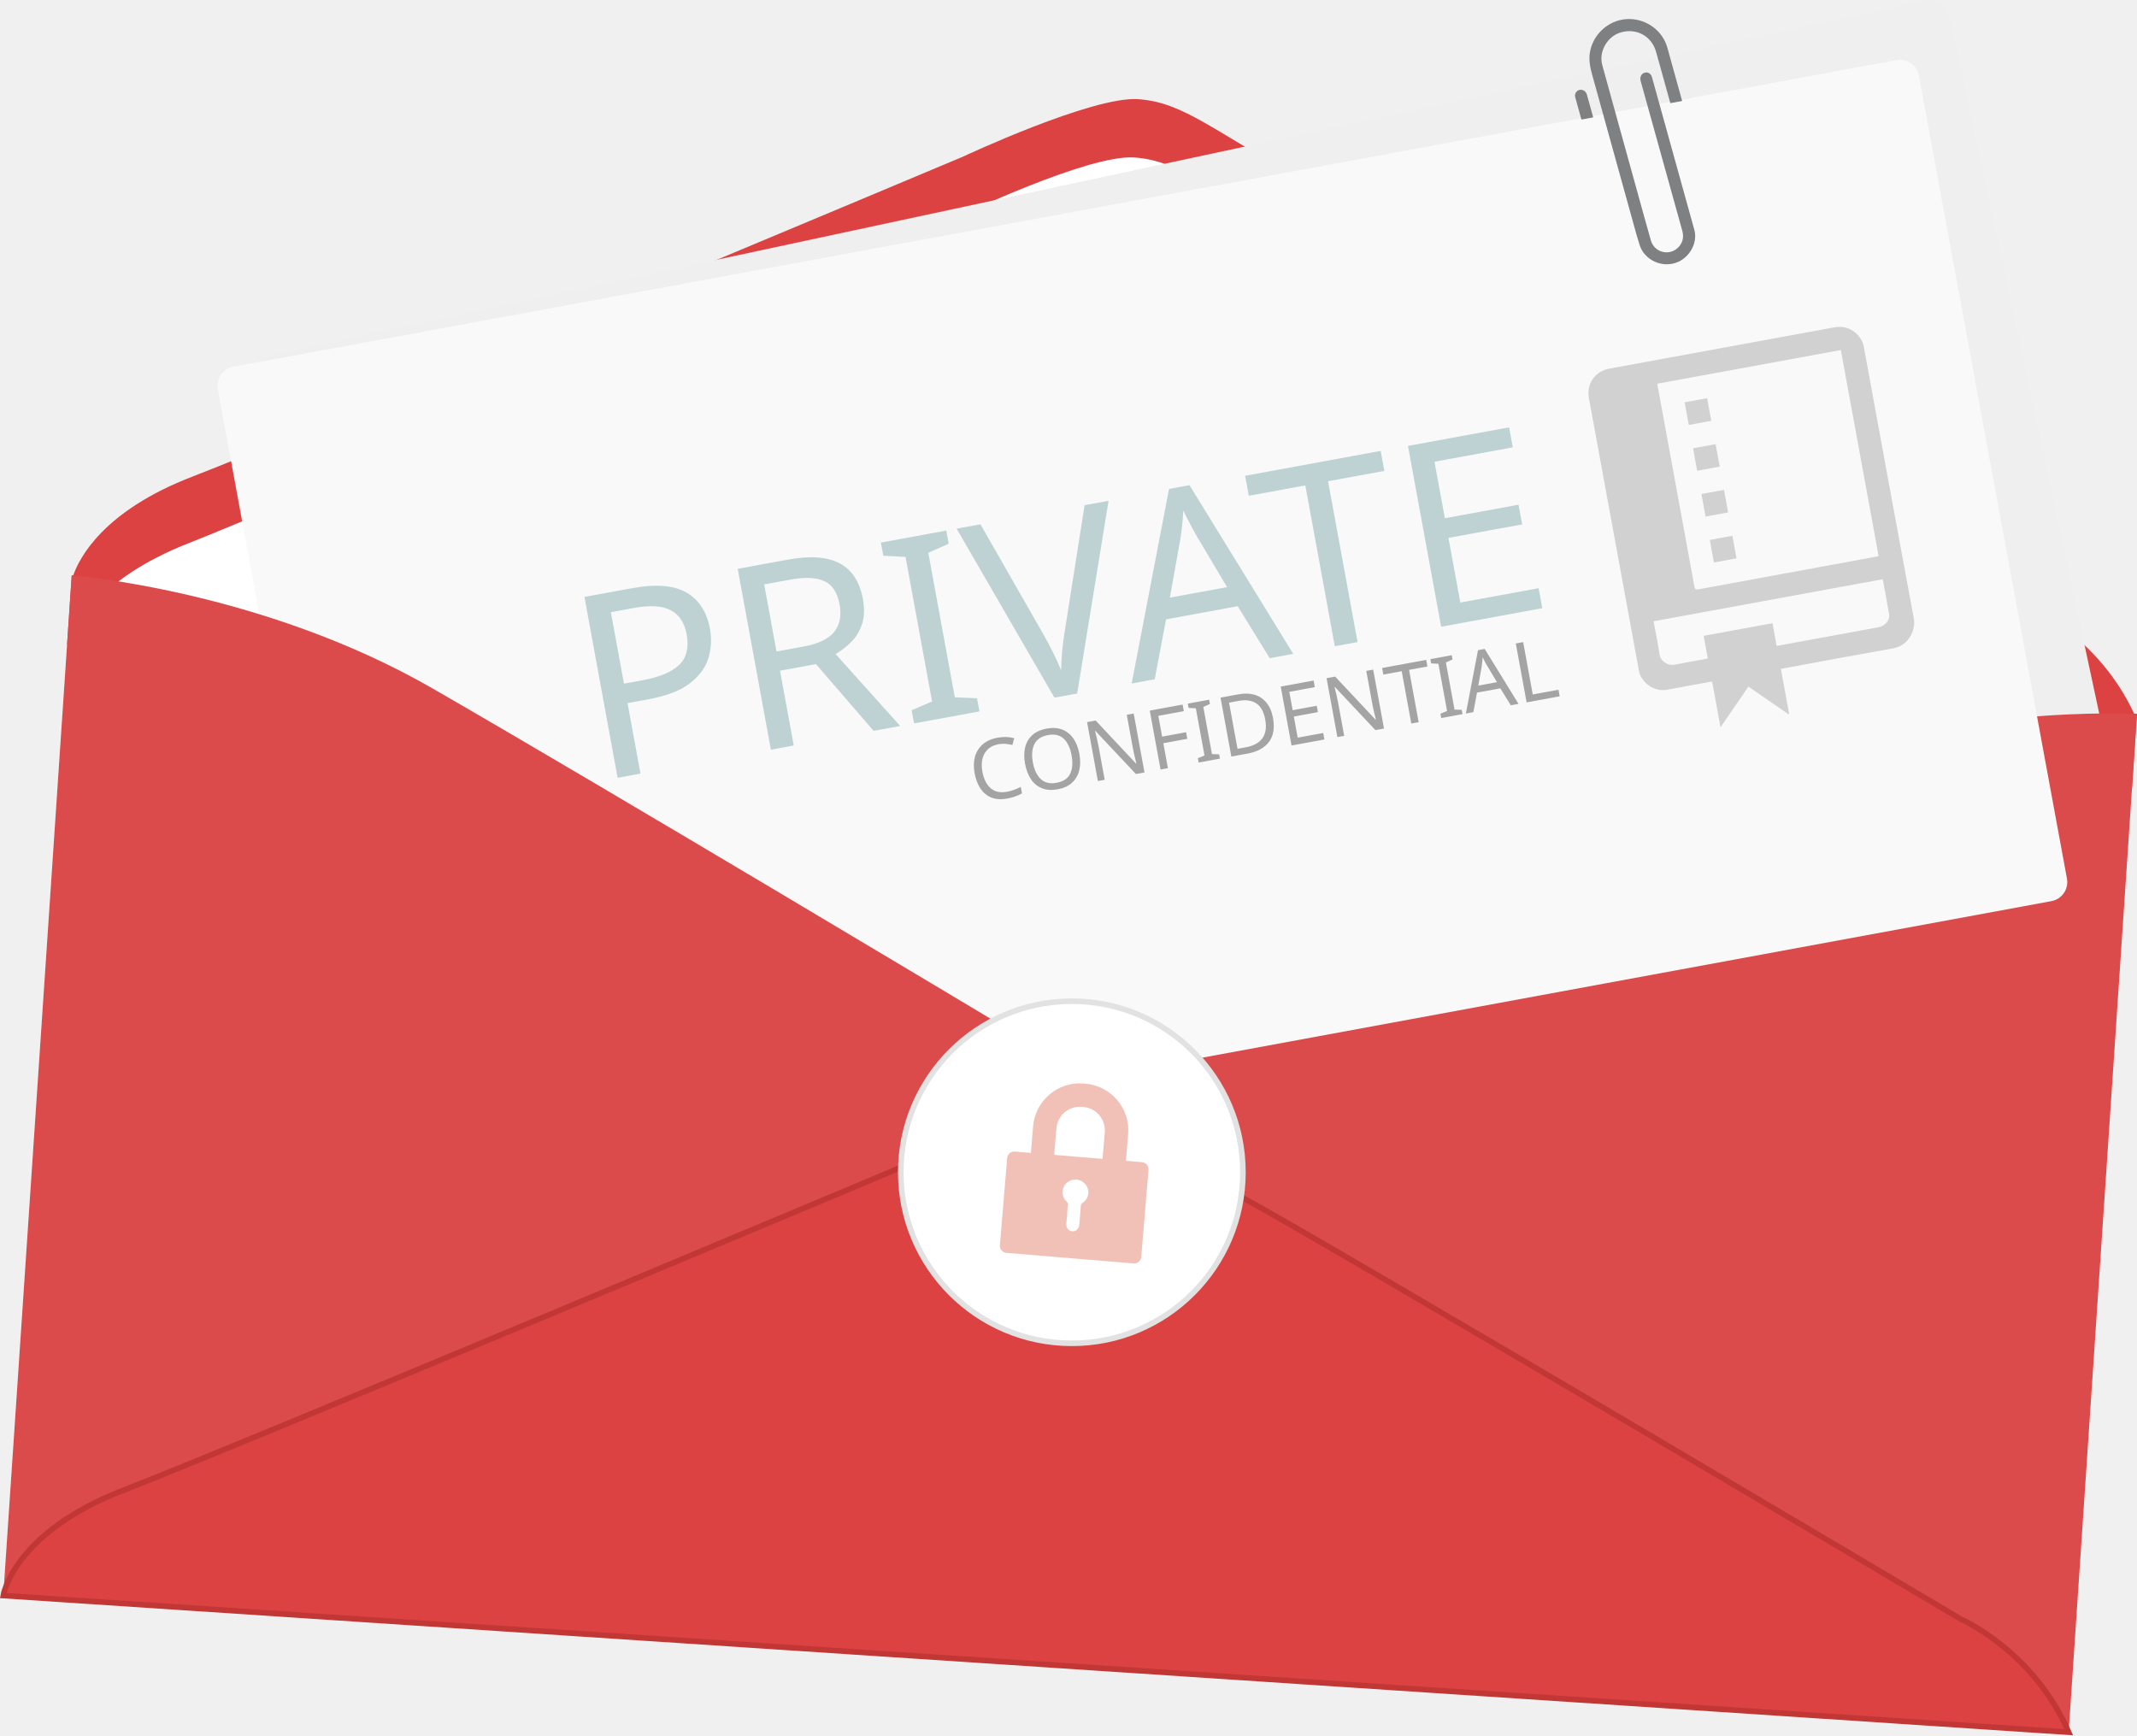
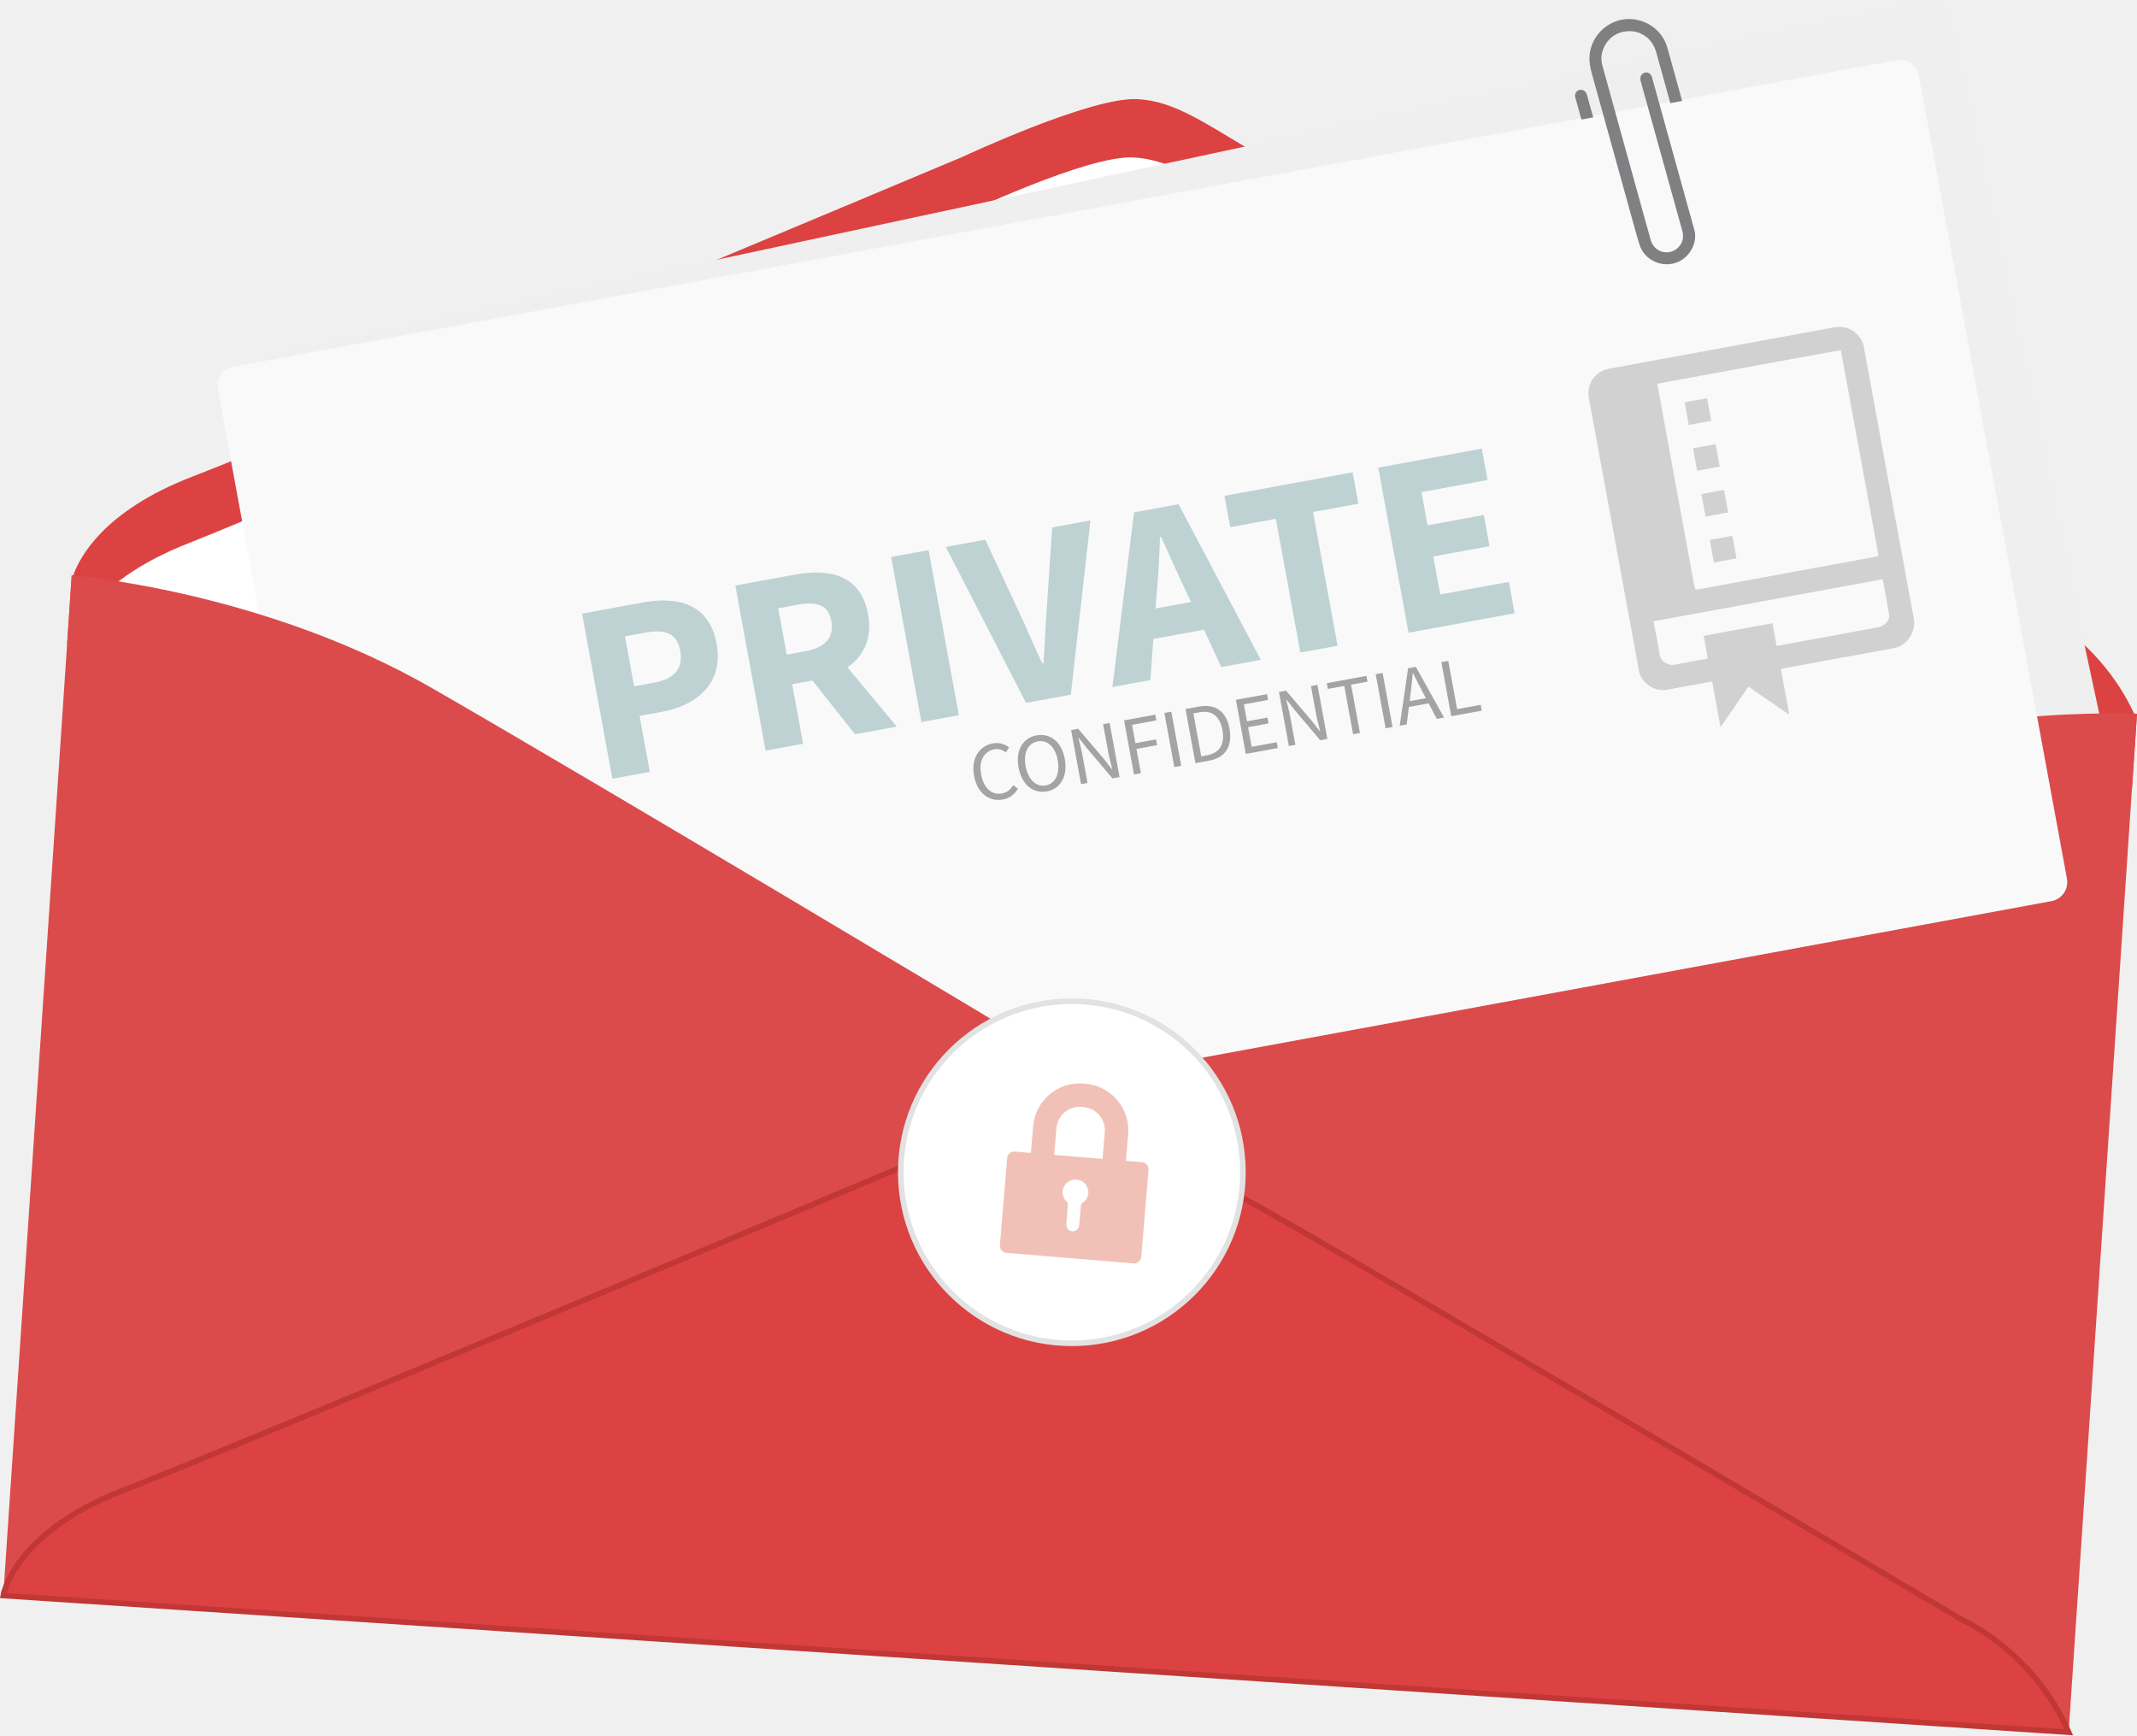
<svg xmlns="http://www.w3.org/2000/svg" version="1.1" id="Layer_1" x="0px" y="0px" width="298.708px" height="242.575px" viewBox="0 0 298.708 242.575" enable-background="new 0 0 298.708 242.575" xml:space="preserve">
-   <path fill="#FFFFFF" d="M298.661,100.503L298.661,100.503c0.001-0.002,0-0.002,0-0.002l0.047-0.7l-0.407-0.06  c-5.011-10.791-14.729-15.059-14.729-15.059S196.567,33.07,183.06,25.701c-13.508-7.368-17.548-11.408-23.981-11.84  c-6.433-0.432-24.513,8.053-24.513,8.053S42.314,60.682,26.836,66.644c-12.385,4.771-15.748,11.34-16.601,13.783l-0.212,0.002  L0.454,223.038l288.11,19.065l0.574,0.307l0.018-0.268h0.002l-0.001-0.004L298.661,100.503z" />
+   <path fill="#FFFFFF" d="M298.661,100.503L298.661,100.503c0.002-0.002,0-0.002,0-0.002l0.047-0.7l-0.406-0.06  c-5.012-10.791-14.729-15.059-14.729-15.059S196.567,33.07,183.06,25.701c-13.509-7.368-17.548-11.408-23.981-11.84  c-6.433-0.432-24.513,8.053-24.513,8.053s-92.252,38.768-107.73,44.73c-12.385,4.771-15.748,11.34-16.601,13.783l-0.212,0.002  L0.454,223.038l288.11,19.065l0.574,0.308l0.019-0.269h0.002l-0.002-0.004L298.661,100.503z" />
  <g>
    <g>
-       <path fill="#DC4242" d="M298.661,100.5l0.047-0.699l-0.407-0.06c-5.011-10.791-14.729-15.059-14.729-15.059    S196.567,33.07,183.06,25.701c-13.508-7.368-17.548-11.408-23.981-11.84c-6.433-0.432-24.513,8.053-24.513,8.053    S42.314,60.682,26.836,66.644c-12.385,4.771-15.748,11.34-16.601,13.783l-0.212,0.002l-0.647,9.657L9.577,90.1    c0.839-2.465,4.188-9.204,16.632-14.104c15.487-6.099,107.798-45.741,107.798-45.741s18.092-8.674,24.524-8.241    c6.434,0.432,10.47,4.544,23.968,12.039c13.499,7.494,100.444,59.996,100.444,59.996s9.746,4.352,14.733,15.384l0.383,0.026    l0.602-8.955h0.001C298.662,100.501,298.661,100.501,298.661,100.5z" />
+       <path fill="#DC4242" d="M298.661,100.5l0.047-0.699l-0.406-0.06c-5.012-10.791-14.729-15.059-14.729-15.059    S196.567,33.07,183.06,25.701c-13.509-7.368-17.548-11.408-23.981-11.84c-6.433-0.432-24.513,8.053-24.513,8.053    s-92.252,38.768-107.73,44.73c-12.385,4.771-15.748,11.34-16.601,13.783l-0.212,0.002l-0.647,9.657L9.577,90.1    c0.839-2.465,4.188-9.204,16.632-14.104c15.487-6.099,107.798-45.741,107.798-45.741s18.092-8.674,24.525-8.241    c6.434,0.432,10.469,4.544,23.967,12.039c13.5,7.494,100.444,59.996,100.444,59.996s9.746,4.352,14.733,15.384l0.383,0.026    l0.602-8.955h0.002C298.663,100.501,298.661,100.501,298.661,100.5z" />
    </g>
  </g>
-   <path fill="#EF4137" d="M298.014,110.154l0.046-0.695l-0.383-0.026C297.787,109.676,297.909,109.904,298.014,110.154z" />
+   <path fill="#EF4137" d="M298.014,110.154l0.046-0.695l-0.384-0.026C297.788,109.676,297.909,109.904,298.014,110.154z" />
  <g>
    <g>
      <g>
-         <path fill="#EFEFEF" d="M296.429,113.738c0.312,1.453-0.622,2.896-2.075,3.208L63.22,166.494     c-1.453,0.312-2.896-0.622-3.208-2.075L36.089,52.816c-0.312-1.453,0.622-2.896,2.075-3.208L269.295,0.06     c1.453-0.312,2.896,0.622,3.208,2.075L296.429,113.738z" />
+         <path fill="#EFEFEF" d="M296.429,113.738c0.312,1.453-0.622,2.896-2.075,3.208L63.22,166.495     c-1.453,0.312-2.896-0.623-3.208-2.076L36.089,52.816c-0.312-1.453,0.622-2.896,2.075-3.208L269.295,0.06     c1.453-0.312,2.896,0.622,3.207,2.075L296.429,113.738z" />
      </g>
    </g>
  </g>
-   <path fill="#DB4B4B" d="M289.139,242.41l9.569-142.608c0,0-26.559-1.513-52.028,8.895c-25.469,10.407-85.078,36.024-85.078,36.024  s-9.669,3.659-9.975,8.216c-0.307,4.558,1.834,16.817,1.834,16.817L289.139,242.41z" />
+   <path fill="#DB4B4B" d="M289.139,242.411l9.568-142.609c0,0-26.559-1.513-52.027,8.896c-25.469,10.407-85.078,36.024-85.078,36.024  s-9.669,3.658-9.975,8.216c-0.308,4.558,1.834,16.817,1.834,16.817L289.139,242.411z" />
  <g>
    <g>
-       <path fill="#F9F9FA" d="M288.917,122.82c0.27,1.461-0.705,2.877-2.167,3.146L54.283,168.824c-1.461,0.269-2.877-0.706-3.146-2.168    L30.445,54.41c-0.27-1.461,0.705-2.877,2.166-3.146L265.078,8.406c1.461-0.269,2.877,0.706,3.146,2.168L288.917,122.82z" />
+       <path fill="#F9F9FA" d="M288.917,122.82c0.271,1.462-0.705,2.878-2.166,3.146L54.283,168.825    c-1.461,0.268-2.877-0.707-3.146-2.168L30.445,54.41c-0.27-1.461,0.705-2.877,2.166-3.146L265.079,8.406    c1.461-0.269,2.877,0.706,3.146,2.168L288.917,122.82z" />
    </g>
  </g>
  <g>
    <g>
-       <path fill="#7F8082" d="M221.626,12.859c-0.247-0.293-0.653-0.393-0.991-0.239c-0.344,0.155-0.532,0.52-0.464,0.903    c0.017,0.092,0.045,0.182,0.071,0.274c0.269,0.972,0.537,1.942,0.807,2.915l1.65-0.305c-0.266-0.959-0.532-1.918-0.799-2.879    C221.836,13.294,221.789,13.054,221.626,12.859z" />
-       <path fill="#7F8082" d="M230.919,10.82c-0.146-0.523-0.528-0.775-0.987-0.671c-0.455,0.104-0.726,0.562-0.625,1.072    c0.031,0.159,0.082,0.315,0.125,0.472c0.314,1.137,4.118,14.831,5.709,20.54c0.247,0.888,0.1,1.674-0.533,2.327    c-1.242,1.287-3.37,0.751-3.859-0.97c-0.767-2.706-1.509-5.421-2.261-8.134c-0.889-3.208-1.778-6.415-2.667-9.624    c-0.624-2.253-1.247-4.509-1.865-6.764c-0.51-1.863,0.721-3.981,2.57-4.531c2.224-0.659,4.351,0.507,4.97,2.743    c0.662,2.38,1.321,4.76,1.982,7.139l1.651-0.303c-0.679-2.445-1.356-4.892-2.034-7.337c-0.089-0.327-0.197-0.644-0.344-0.952    c-1.046-2.213-3.51-3.5-5.939-3.094c-2.395,0.4-4.297,2.391-4.603,4.781c-0.122,0.963,0.054,1.887,0.306,2.801    c0.538,1.943,1.077,3.885,1.615,5.828c1.539,5.555,3.077,11.107,4.618,16.661c0.131,0.469,0.284,0.931,0.424,1.397    c0.656,2.192,3.289,3.393,5.46,2.379c1.655-0.774,2.673-2.736,2.205-4.436C235.231,26.327,231.276,12.112,230.919,10.82z" />
+       <path fill="#7F8082" d="M221.625,12.859c-0.246-0.293-0.652-0.393-0.99-0.239c-0.344,0.155-0.532,0.52-0.465,0.903    c0.018,0.092,0.045,0.182,0.072,0.274c0.268,0.972,0.536,1.942,0.807,2.915l1.65-0.305c-0.267-0.959-0.533-1.918-0.8-2.879    C221.836,13.294,221.79,13.054,221.625,12.859z" />
+       <path fill="#7F8082" d="M230.918,10.82c-0.146-0.523-0.527-0.775-0.986-0.671c-0.455,0.104-0.727,0.562-0.625,1.072    c0.031,0.159,0.082,0.315,0.125,0.472c0.314,1.137,4.117,14.831,5.709,20.54c0.247,0.888,0.1,1.674-0.533,2.327    c-1.242,1.287-3.37,0.751-3.859-0.97c-0.767-2.706-1.508-5.421-2.261-8.134c-0.889-3.208-1.778-6.415-2.667-9.624    c-0.623-2.253-1.246-4.509-1.865-6.764c-0.51-1.863,0.721-3.981,2.57-4.531c2.225-0.659,4.352,0.507,4.971,2.743    c0.662,2.38,1.32,4.76,1.981,7.139l1.651-0.303c-0.68-2.445-1.356-4.892-2.034-7.337c-0.089-0.327-0.197-0.644-0.345-0.952    c-1.045-2.213-3.51-3.5-5.938-3.094c-2.396,0.4-4.297,2.391-4.603,4.781c-0.123,0.963,0.054,1.887,0.306,2.801    c0.538,1.943,1.077,3.885,1.614,5.828c1.539,5.555,3.078,11.107,4.619,16.661c0.131,0.469,0.283,0.931,0.424,1.397    c0.656,2.192,3.289,3.393,5.459,2.379c1.656-0.774,2.674-2.736,2.205-4.436C235.231,26.327,231.276,12.112,230.918,10.82z" />
    </g>
  </g>
  <g opacity="0.4">
    <g>
      <g>
-         <path fill-rule="evenodd" clip-rule="evenodd" fill="#969696" d="M260.533,48.519c-0.119-0.651-0.395-1.207-0.849-1.684     c-0.922-0.965-2.022-1.311-3.338-1.068c-8.072,1.487-16.146,2.965-24.218,4.445c-2.401,0.44-4.803,0.874-7.199,1.323     c-1.997,0.376-3.197,2.132-2.834,4.116c2.322,12.66,4.643,25.32,6.969,37.977c0.041,0.229,0.089,0.459,0.174,0.671     c0.475,1.188,1.976,2.47,3.884,2.104c1.903-0.364,3.809-0.703,5.713-1.052c0.142-0.025,0.284-0.054,0.482-0.087     c0.391,2.132,0.771,4.206,1.174,6.402c1.345-1.955,2.614-3.807,3.905-5.688c1.879,1.297,3.735,2.579,5.591,3.861     c0.032-0.021,0.063-0.041,0.093-0.061c-0.381-2.085-0.764-4.169-1.151-6.279c0.197-0.038,0.357-0.066,0.516-0.096     c5.07-0.93,10.135-1.877,15.208-2.78c2.186-0.39,3.146-2.624,2.864-4.134C265.16,73.84,262.853,61.177,260.533,48.519z      M264.061,85.908c0.126,0.778-0.583,1.595-1.447,1.764c-0.842,0.166-1.69,0.312-2.535,0.467     c-3.74,0.688-7.482,1.372-11.223,2.059c-0.16,0.03-0.318,0.06-0.515,0.096c-0.195-1.064-0.386-2.104-0.583-3.178     c-3.22,0.591-6.399,1.174-9.623,1.765c0.191,1.043,0.381,2.084,0.577,3.154c-0.154,0.037-0.269,0.073-0.385,0.095     c-1.407,0.26-2.819,0.498-4.222,0.781c-0.964,0.195-2.013-0.475-2.15-1.489c-0.208-1.524-0.538-3.031-0.821-4.576     c10.678-1.96,21.329-3.913,32.032-5.876C263.472,82.637,263.796,84.267,264.061,85.908z M262.591,77.729     c-0.177,0.041-0.314,0.079-0.456,0.104c-8.248,1.516-16.496,3.024-24.742,4.549c-0.383,0.072-0.484-0.035-0.55-0.392     c-1.699-9.31-3.407-18.617-5.115-27.923c-0.024-0.133-0.049-0.265-0.079-0.43c8.571-1.572,17.103-3.137,25.66-4.706     C259.066,58.516,260.824,68.099,262.591,77.729z" />
-         <path fill-rule="evenodd" clip-rule="evenodd" fill="#969696" d="M238.621,55.66c-1.054,0.193-2.083,0.383-3.144,0.578     c0.197,1.08,0.39,2.128,0.58,3.165c1.073-0.196,2.112-0.388,3.145-0.577C239.006,57.755,238.815,56.716,238.621,55.66z" />
-         <path fill-rule="evenodd" clip-rule="evenodd" fill="#969696" d="M242.15,74.897c-1.063,0.194-2.102,0.386-3.158,0.579     c0.194,1.06,0.384,2.096,0.578,3.154c1.09-0.2,2.125-0.391,3.158-0.58C242.533,76.979,242.342,75.942,242.15,74.897z" />
-         <path fill-rule="evenodd" clip-rule="evenodd" fill="#969696" d="M240.978,68.477c-1.059,0.193-2.095,0.384-3.155,0.577     c0.2,1.085,0.39,2.121,0.58,3.156c1.066-0.194,2.104-0.386,3.153-0.578C241.36,70.572,241.172,69.537,240.978,68.477z" />
-         <path fill-rule="evenodd" clip-rule="evenodd" fill="#969696" d="M239.807,62.089c-1.07,0.197-2.106,0.387-3.155,0.58     c0.193,1.057,0.384,2.091,0.575,3.136c1.066-0.195,2.102-0.386,3.156-0.579C240.189,64.175,240.002,63.151,239.807,62.089z" />
+         <path fill="#969696" d="M260.534,48.519c-0.119-0.651-0.396-1.207-0.85-1.684c-0.922-0.965-2.021-1.311-3.338-1.068     c-8.072,1.487-16.146,2.965-24.219,4.445c-2.4,0.44-4.803,0.874-7.199,1.323c-1.996,0.376-3.196,2.132-2.834,4.116     c2.322,12.66,4.644,25.32,6.97,37.977c0.041,0.229,0.089,0.459,0.174,0.671c0.476,1.188,1.976,2.47,3.884,2.104     c1.903-0.364,3.81-0.703,5.713-1.052c0.143-0.025,0.285-0.054,0.482-0.087c0.391,2.132,0.771,4.206,1.174,6.402     c1.346-1.955,2.614-3.807,3.905-5.688c1.879,1.297,3.735,2.579,5.591,3.861c0.032-0.021,0.062-0.041,0.094-0.061     c-0.381-2.085-0.765-4.169-1.152-6.279c0.197-0.038,0.357-0.066,0.517-0.096c5.07-0.93,10.136-1.877,15.208-2.78     c2.186-0.39,3.146-2.624,2.864-4.134C265.161,73.84,262.853,61.177,260.534,48.519z M264.061,85.908     c0.126,0.778-0.583,1.595-1.447,1.764c-0.842,0.166-1.689,0.312-2.535,0.467c-3.74,0.688-7.481,1.372-11.223,2.059     c-0.16,0.03-0.318,0.06-0.516,0.096c-0.194-1.064-0.385-2.104-0.582-3.178c-3.221,0.591-6.399,1.174-9.623,1.765     c0.191,1.043,0.381,2.084,0.576,3.154c-0.153,0.037-0.269,0.073-0.385,0.095c-1.406,0.26-2.818,0.498-4.222,0.781     c-0.964,0.195-2.013-0.475-2.149-1.489c-0.209-1.524-0.539-3.031-0.822-4.576c10.679-1.96,21.33-3.913,32.033-5.876     C263.472,82.637,263.795,84.267,264.061,85.908z M262.59,77.729c-0.176,0.041-0.313,0.079-0.455,0.104     c-8.248,1.516-16.496,3.024-24.742,4.549c-0.383,0.072-0.484-0.035-0.551-0.392c-1.698-9.31-3.406-18.617-5.114-27.923     c-0.024-0.133-0.049-0.265-0.079-0.43c8.571-1.572,17.104-3.137,25.66-4.706C259.066,58.516,260.825,68.099,262.59,77.729z" />
+         <path fill="#969696" d="M238.622,55.66c-1.055,0.193-2.084,0.383-3.145,0.578c0.197,1.08,0.391,2.128,0.58,3.165     c1.072-0.196,2.111-0.388,3.145-0.577C239.006,57.755,238.815,56.716,238.622,55.66z" />
+         <path fill="#969696" d="M242.15,74.897c-1.063,0.194-2.103,0.386-3.157,0.579c0.193,1.06,0.383,2.096,0.577,3.154     c1.091-0.2,2.125-0.391,3.158-0.58C242.534,76.979,242.342,75.942,242.15,74.897z" />
+         <path fill="#969696" d="M240.978,68.477c-1.06,0.193-2.095,0.384-3.155,0.577c0.2,1.085,0.391,2.121,0.58,3.156     c1.066-0.194,2.104-0.386,3.153-0.578C241.36,70.572,241.172,69.537,240.978,68.477z" />
+         <path fill="#969696" d="M239.807,62.089c-1.07,0.197-2.105,0.387-3.155,0.58c0.193,1.057,0.384,2.091,0.575,3.136     c1.066-0.195,2.102-0.386,3.156-0.579C240.189,64.175,240.002,63.151,239.807,62.089z" />
      </g>
    </g>
-     <text transform="matrix(0.9836 -0.1804 0.1804 0.9836 82.9014 109.3535)">
-       <tspan x="0" y="0" fill="#669999" font-family="'SourceSansPro-Bold'" font-size="35.999">PRIVATE</tspan>
-       <tspan x="51.965" y="12.558" fill="#262626" font-family="'SourceSansPro-Regular'" font-size="11.721">CONFIDENTIAL</tspan>
-     </text>
+     <g enable-background="new    ">
+       <path fill="#669999" d="M81.359,85.776l8.426-1.545c5.027-0.922,9.366,0.185,10.392,5.778c0.994,5.418-2.707,8.585-7.593,9.481    l-3.187,0.584l1.436,7.824l-5.24,0.961L81.359,85.776z M91.506,95.408c2.867-0.526,4.015-2.054,3.573-4.462    c-0.442-2.406-2.092-3.02-4.854-2.513l-2.867,0.526l1.279,6.976L91.506,95.408z" />
+       <path fill="#669999" d="M119.513,102.64l-5.952-7.509l-2.832,0.52l1.526,8.32l-5.24,0.961l-4.233-23.084l8.32-1.526    c4.886-0.896,9.233,0.063,10.239,5.551c0.624,3.399-0.645,5.863-2.886,7.409l6.899,8.286L119.513,102.64z M109.969,91.509    l2.655-0.487c2.727-0.5,3.999-1.941,3.583-4.207c-0.415-2.267-2.045-2.772-4.771-2.272l-2.656,0.487L109.969,91.509z" />
+       <path fill="#669999" d="M124.558,77.854l5.24-0.961l4.233,23.084l-5.239,0.961L124.558,77.854z" />
+       <path fill="#669999" d="M132.205,76.451l5.523-1.013l4.771,10.25c1.135,2.391,2.023,4.643,3.199,7.062l0.142-0.026    c0.24-2.679,0.272-5.1,0.483-7.737l0.753-11.264l5.346-0.98l-2.742,24.363l-6.267,1.149L132.205,76.451z" />
+       <path fill="#669999" d="M168.29,88.021l-7.08,1.298l-0.41,5.747l-5.311,0.974l3.025-24.415l6.23-1.143l11.492,21.753l-5.523,1.013    L168.29,88.021z M166.483,84.144l-0.957-2.02c-1.059-2.184-2.162-4.8-3.24-7.09l-0.143,0.026c-0.082,2.54-0.225,5.348-0.441,7.766    l-0.176,2.228L166.483,84.144z" />
+       <path fill="#669999" d="M178.334,72.528l-6.373,1.169l-0.807-4.39l17.916-3.286l0.805,4.39l-6.338,1.162l3.43,18.694l-5.205,0.955    L178.334,72.528z" />
+       <path fill="#669999" d="M192.649,65.365l14.48-2.656l0.805,4.39l-9.24,1.695l0.85,4.639l7.861-1.441l0.799,4.355l-7.861,1.441    l0.975,5.31l9.594-1.76l0.807,4.391l-14.836,2.721L192.649,65.365z" />
+     </g>
+     <g enable-background="new    ">
+       <path fill="#262626" d="M138.81,103.91c0.899-0.165,1.694,0.141,2.234,0.555l-0.43,0.709c-0.481-0.352-1.017-0.541-1.639-0.426    c-1.44,0.265-2.183,1.616-1.838,3.495c0.349,1.902,1.479,2.934,2.921,2.669c0.715-0.131,1.189-0.528,1.574-1.158l0.649,0.489    c-0.461,0.799-1.136,1.34-2.093,1.515c-1.902,0.349-3.586-0.843-4.039-3.31C135.705,106.015,136.873,104.265,138.81,103.91z" />
+       <path fill="#262626" d="M142.37,107.271c-0.444-2.42,0.624-4.129,2.526-4.478c1.891-0.347,3.498,0.884,3.939,3.292    c0.446,2.433-0.611,4.199-2.502,4.546C144.432,110.98,142.816,109.704,142.37,107.271z M147.846,106.267    c-0.345-1.879-1.446-2.88-2.795-2.633c-1.359,0.25-2.034,1.576-1.689,3.455c0.347,1.891,1.459,2.95,2.818,2.7    C147.528,109.542,148.191,108.157,147.846,106.267z" />
+       <path fill="#262626" d="M149.718,102.051l0.992-0.182l3.615,4.246l1.105,1.418l0.045-0.008c-0.186-0.752-0.422-1.591-0.568-2.386    l-0.717-3.908l0.912-0.167l1.387,7.562l-0.992,0.182l-3.604-4.259l-1.105-1.407l-0.045,0.009c0.186,0.752,0.402,1.546,0.549,2.342    l0.725,3.953l-0.91,0.167L149.718,102.051z" />
+       <path fill="#262626" d="M157.12,100.694l4.367-0.801l0.148,0.808l-3.398,0.624l0.469,2.559l2.881-0.529l0.148,0.807l-2.881,0.529    l0.621,3.389l-0.969,0.178L157.12,100.694z" />
+       <path fill="#262626" d="M162.756,99.66l0.969-0.177l1.387,7.562l-0.969,0.177L162.756,99.66z" />
+       <path fill="#262626" d="M165.708,99.118l1.891-0.347c2.328-0.427,3.82,0.693,4.262,3.091c0.441,2.409-0.547,4.044-2.828,4.462    l-1.938,0.355L165.708,99.118z M168.772,105.562c1.764-0.323,2.447-1.604,2.096-3.518c-0.35-1.901-1.432-2.799-3.195-2.476    l-0.863,0.159l1.1,5.994L168.772,105.562z" />
+       <path fill="#262626" d="M172.752,97.827l4.355-0.799l0.148,0.808l-3.389,0.622l0.436,2.374l2.859-0.524l0.15,0.818l-2.859,0.524    l0.504,2.743l3.504-0.643l0.15,0.818l-4.473,0.82L172.752,97.827z" />
+       <path fill="#262626" d="M178.77,96.723l0.99-0.182l3.615,4.246l1.105,1.418l0.047-0.008c-0.186-0.752-0.424-1.591-0.568-2.386    l-0.717-3.908l0.91-0.167l1.387,7.562l-0.992,0.182l-3.604-4.259l-1.104-1.407l-0.047,0.009c0.186,0.752,0.402,1.546,0.549,2.342    l0.725,3.953l-0.91,0.167L178.77,96.723z" />
+       <path fill="#262626" d="M187.899,95.883l-2.295,0.421l-0.148-0.808L191,94.479l0.148,0.808l-2.293,0.421l1.238,6.754l-0.957,0.175    L187.899,95.883z" />
+       <path fill="#262626" d="M192.293,94.243l0.967-0.178l1.389,7.562l-0.969,0.178L192.293,94.243z" />
+       <path fill="#262626" d="M199.69,98.32l-2.756,0.505l-0.303,2.438l-0.98,0.18l1.172-8.031l1.084-0.199l3.945,7.092l-1.014,0.186    L199.69,98.32z M199.305,97.592l-0.568-1.088c-0.42-0.792-0.814-1.578-1.217-2.41l-0.045,0.009    c-0.082,0.92-0.172,1.794-0.283,2.684l-0.156,1.221L199.305,97.592z" />
+       <path fill="#262626" d="M201.469,92.56l0.969-0.178l1.236,6.743l3.297-0.604l0.15,0.818l-4.266,0.782L201.469,92.56z" />
+     </g>
  </g>
-   <path fill="#DB4B4B" d="M0.454,223.038l9.569-142.608c0,0,26.524,2.051,50.374,15.767c23.85,13.718,79.501,47.068,79.501,47.068  s9.096,4.917,8.789,9.474c-0.306,4.56-4.064,16.424-4.064,16.424L0.454,223.038z" />
-   <path fill="#DC4242" stroke="#C13736" stroke-width="0.783" stroke-miterlimit="10" d="M289.158,242.142  c-4.892-11.367-15.09-15.82-15.09-15.82s-87.006-51.613-100.514-58.982c-13.506-7.369-17.548-11.408-23.98-11.84  c-6.434-0.432-24.514,8.054-24.514,8.054S32.81,202.321,17.331,208.283c-15.478,5.963-16.877,14.755-16.877,14.755L289.158,242.142z  " />
+   <path fill="#DB4B4B" d="M0.454,223.038L10.023,80.43c0,0,26.524,2.051,50.374,15.767c23.85,13.718,79.501,47.068,79.501,47.068  s9.096,4.917,8.789,9.474c-0.306,4.561-4.064,16.424-4.064,16.424L0.454,223.038z" />
+   <path fill="#DC4242" stroke="#C13736" stroke-width="0.783" stroke-miterlimit="10" d="M289.159,242.142  c-4.893-11.367-15.091-15.82-15.091-15.82s-87.006-51.612-100.514-58.981c-13.507-7.369-17.548-11.408-23.98-11.84  c-6.434-0.433-24.514,8.054-24.514,8.054s-92.25,38.767-107.729,44.729c-15.478,5.963-16.877,14.754-16.877,14.754L289.159,242.142z  " />
  <circle fill="#FFFFFF" stroke="#E2E2E2" stroke-width="0.783" stroke-miterlimit="10" cx="149.822" cy="163.865" r="23.911" />
-   <path opacity="0.8" fill="#EEB2A5" d="M159.631,162.455l-2.248-0.187l0.309-3.72c0.302-3.604-2.375-6.764-5.98-7.064  c-0.043-0.005-0.077-0.008-0.125-0.012c-0.032-0.003-0.078-0.005-0.115-0.006c-3.603-0.303-6.764,2.373-7.065,5.979l-0.31,3.715  l-2.248-0.188c-0.542-0.043-1.024,0.364-1.07,0.906l-1.015,12.185c-0.045,0.542,0.362,1.024,0.905,1.069l17.781,1.481  c0.545,0.046,1.026-0.361,1.071-0.904l1.016-12.184C160.581,162.981,160.175,162.499,159.631,162.455z M151.785,167.712  c-0.129,0.169-0.294,0.325-0.473,0.438c-0.168,0.105-0.219,0.227-0.232,0.41c-0.064,0.869-0.139,1.738-0.215,2.604  c-0.045,0.499-0.308,0.835-0.699,0.929c-0.565,0.135-1.102-0.256-1.106-0.86c-0.003-0.518,0.077-1.037,0.12-1.558  c-0.007,0-0.011-0.001-0.019-0.001c0.034-0.415,0.06-0.831,0.109-1.243c0.025-0.211-0.029-0.342-0.19-0.486  c-0.7-0.636-0.748-1.71-0.13-2.43c0.637-0.742,1.74-0.846,2.499-0.236C152.205,165.885,152.359,166.956,151.785,167.712z   M147.357,161.432l0.309-3.716c0.15-1.793,1.731-3.142,3.534-2.991c0.043,0.003,0.155,0.013,0.155,0.013s0.054,0.004,0.084,0.008  c1.794,0.148,3.135,1.74,2.985,3.53l-0.311,3.72L147.357,161.432z" />
+   <path opacity="0.8" fill="#EEB2A5" enable-background="new    " d="M159.631,162.456l-2.248-0.188l0.309-3.721  c0.303-3.604-2.375-6.764-5.98-7.063c-0.043-0.005-0.076-0.008-0.125-0.012c-0.031-0.003-0.078-0.005-0.114-0.007  c-3.603-0.303-6.764,2.373-7.065,5.979l-0.31,3.716l-2.248-0.188c-0.542-0.043-1.024,0.364-1.07,0.905l-1.015,12.186  c-0.045,0.542,0.362,1.023,0.905,1.068l17.781,1.482c0.545,0.045,1.026-0.361,1.071-0.904l1.017-12.185  C160.581,162.981,160.174,162.499,159.631,162.456z M151.786,167.711c-0.129,0.17-0.295,0.326-0.474,0.438  c-0.168,0.104-0.22,0.228-0.231,0.41c-0.064,0.869-0.14,1.737-0.215,2.604c-0.046,0.498-0.309,0.834-0.699,0.928  c-0.565,0.136-1.103-0.256-1.106-0.859c-0.003-0.518,0.077-1.037,0.12-1.559c-0.007,0-0.011,0-0.019,0  c0.034-0.416,0.06-0.832,0.109-1.243c0.025-0.211-0.029-0.343-0.19-0.486c-0.7-0.636-0.748-1.71-0.13-2.43  c0.637-0.742,1.74-0.847,2.5-0.235C152.206,165.885,152.359,166.956,151.786,167.711z M147.357,161.432l0.309-3.717  c0.15-1.793,1.731-3.141,3.534-2.99c0.043,0.003,0.155,0.014,0.155,0.014s0.054,0.004,0.084,0.008  c1.794,0.147,3.136,1.739,2.985,3.529l-0.312,3.721L147.357,161.432z" />
</svg>
